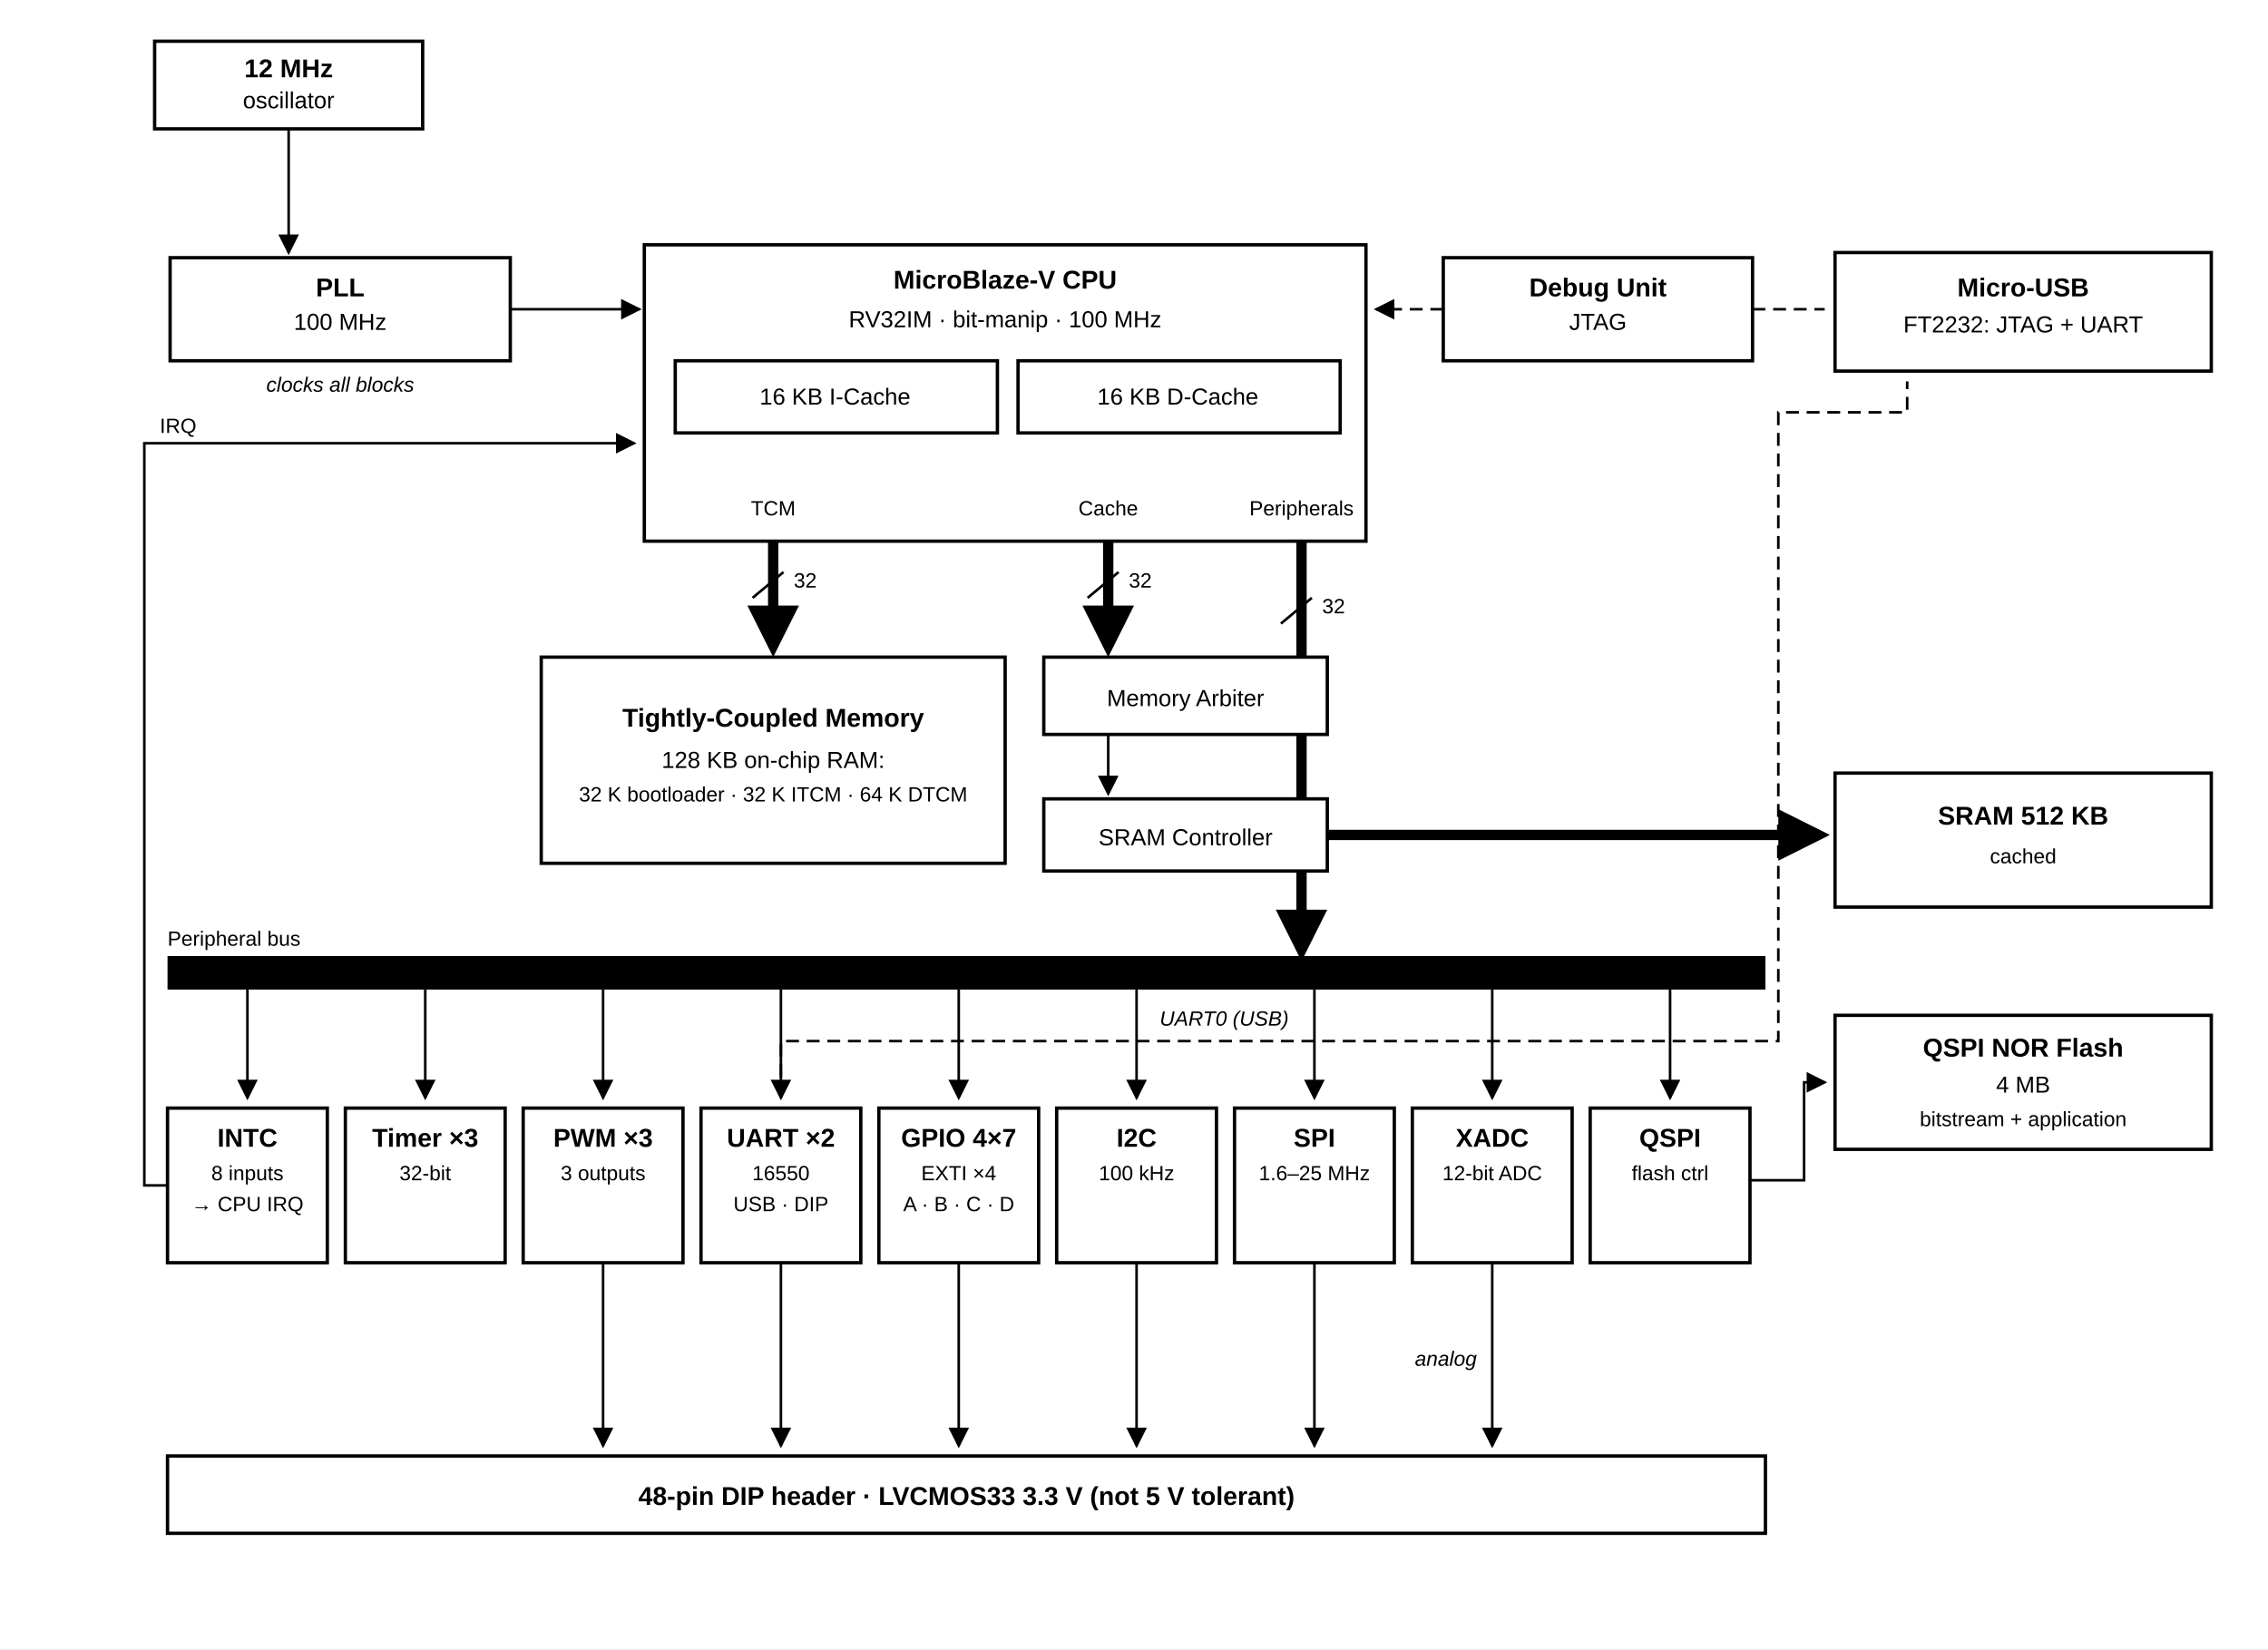
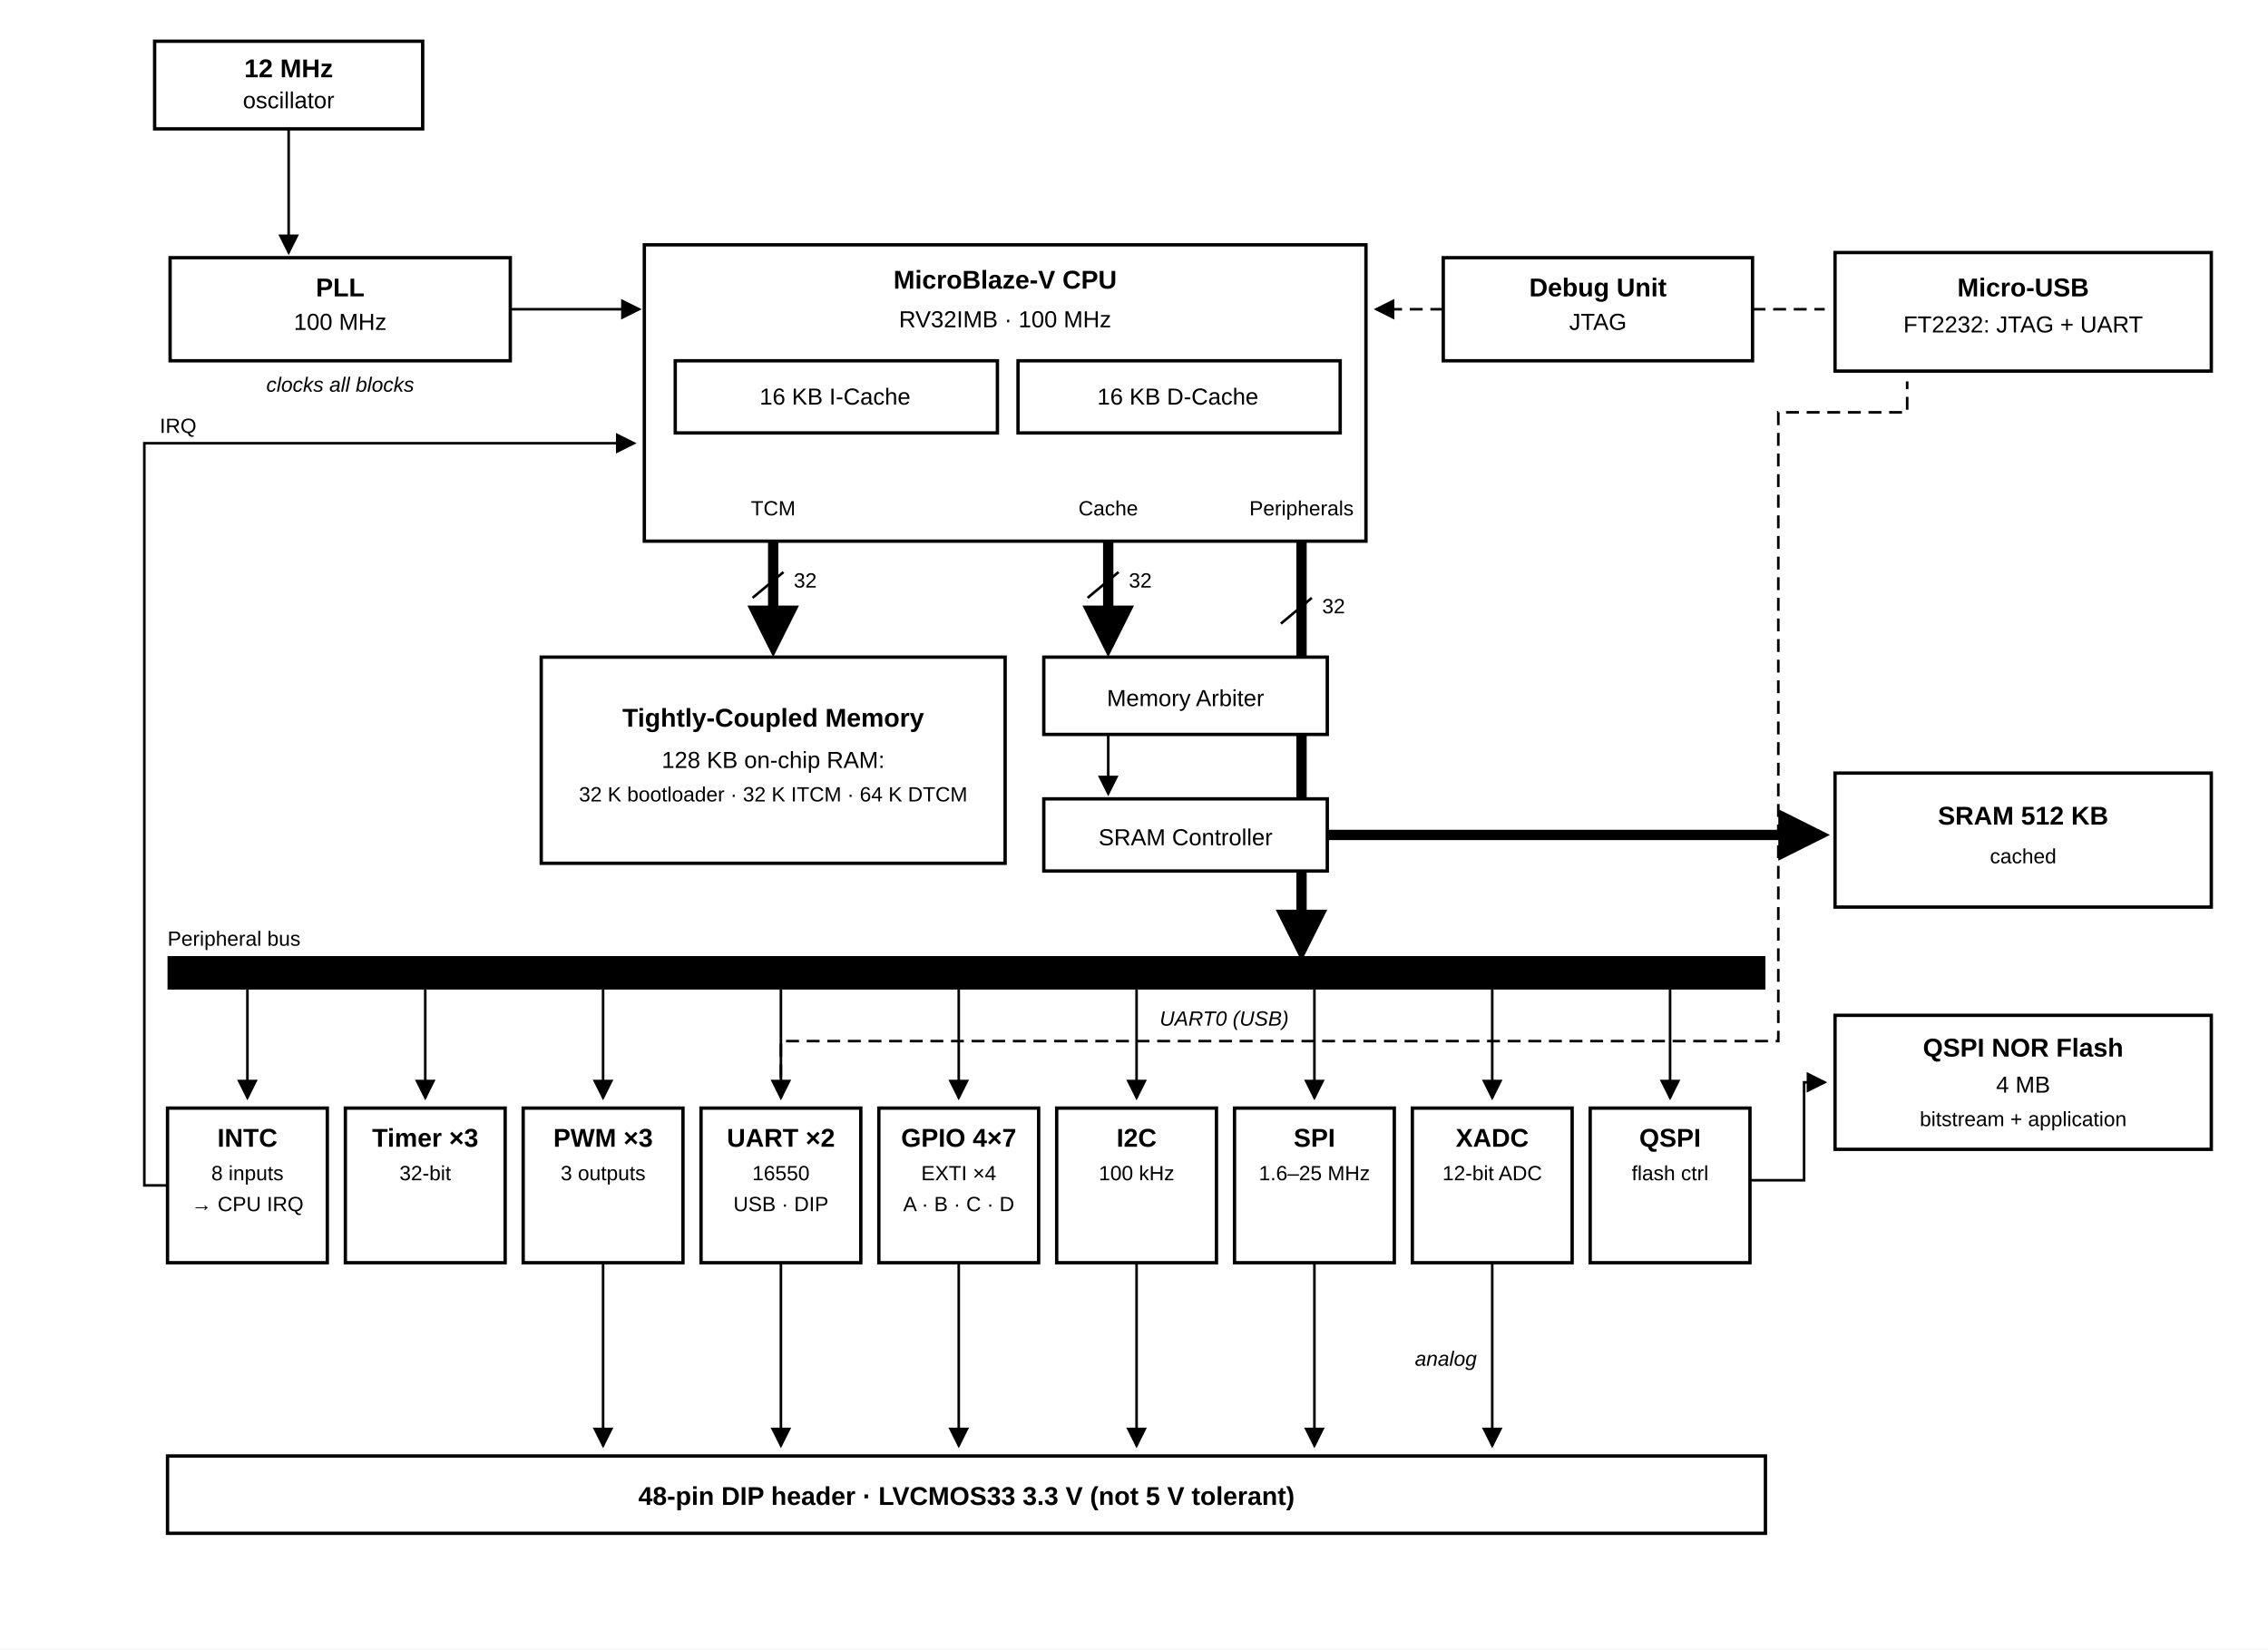
<svg xmlns="http://www.w3.org/2000/svg" viewBox="0 0 880 640" font-family="Liberation Sans, Helvetica, Arial, sans-serif" fill="black">
  <rect x="0" y="0" width="880" height="640" fill="white" />
  <defs>
    <marker id="arr" markerWidth="8" markerHeight="8" refX="7" refY="4" orient="auto">
      <path d="M0,0 L8,4 L0,8 z" />
    </marker>
    <marker id="arrb" markerWidth="5" markerHeight="5" refX="4" refY="2.5" orient="auto">
      <path d="M0,0 L5,2.5 L0,5 z" />
    </marker>
  </defs>
  <style>
    .box  { fill:white; stroke:black; stroke-width:1.3; }
    .bus  { stroke:black; stroke-width:4;   fill:none; marker-end:url(#arrb); }
    .wire { stroke:black; stroke-width:1;   fill:none; marker-end:url(#arr); }
    .dash { stroke:black; stroke-width:1;   fill:none; stroke-dasharray:5 3; }
    .bnd  { stroke:black; stroke-width:1.2; fill:none; stroke-dasharray:7 4; }
    .t    { font-size:9px; }
    .tb   { font-size:10px; font-weight:bold; }
    .ts   { font-size:8px; }
    .ti   { font-size:8px; font-style:italic; }
  </style>
  <rect class="box" x="60" y="16" width="104" height="34" />
  <text class="tb" x="112" y="30" text-anchor="middle">12 MHz</text>
  <text class="t" x="112" y="42" text-anchor="middle">oscillator</text>
  <line class="wire" x1="112" y1="50" x2="112" y2="98" />
  <rect class="box" x="66" y="100" width="132" height="40" />
  <text class="tb" x="132" y="115" text-anchor="middle">PLL</text>
  <text class="t" x="132" y="128" text-anchor="middle">100 MHz</text>
  <line class="wire" x1="198" y1="120" x2="248" y2="120" />
  <text class="ti" x="132" y="152" text-anchor="middle">clocks all blocks</text>
  <rect class="box" x="250" y="95" width="280" height="115" />
  <text class="tb" x="390" y="112" text-anchor="middle" font-size="12">MicroBlaze-V CPU</text>
-   <text class="t" x="390" y="127" text-anchor="middle">RV32IM · bit-manip · 100 MHz</text>
+   <text class="t" x="390" y="127" text-anchor="middle">RV32IMB · 100 MHz</text>
  <rect class="box" x="262" y="140" width="125" height="28" />
  <text class="t" x="324" y="157" text-anchor="middle">16 KB I-Cache</text>
  <rect class="box" x="395" y="140" width="125" height="28" />
  <text class="t" x="457" y="157" text-anchor="middle">16 KB D-Cache</text>
  <text class="ts" x="300" y="200" text-anchor="middle">TCM</text>
  <text class="ts" x="430" y="200" text-anchor="middle">Cache</text>
  <text class="ts" x="505" y="200" text-anchor="middle">Peripherals</text>
  <rect class="box" x="560" y="100" width="120" height="40" />
  <text class="tb" x="620" y="115" text-anchor="middle">Debug Unit</text>
  <text class="t" x="620" y="128" text-anchor="middle">JTAG</text>
  <line class="dash" x1="560" y1="120" x2="534" y2="120" marker-end="url(#arr)" />
  <line class="dash" x1="680" y1="120" x2="708" y2="120" />
  <rect class="box" x="712" y="98" width="146" height="46" />
  <text class="tb" x="785" y="115" text-anchor="middle">Micro-USB</text>
  <text class="t" x="785" y="129" text-anchor="middle">FT2232: JTAG + UART</text>
  <line class="bus" x1="300" y1="210" x2="300" y2="251" />
  <line x1="292" y1="232" x2="304" y2="222" stroke="black" stroke-width="1" />
  <text class="ts" x="308" y="228">32</text>
  <line class="bus" x1="430" y1="210" x2="430" y2="251" />
  <line x1="422" y1="232" x2="434" y2="222" stroke="black" stroke-width="1" />
  <text class="ts" x="438" y="228">32</text>
  <line class="bus" x1="505" y1="210" x2="505" y2="369" />
  <line x1="497" y1="242" x2="509" y2="232" stroke="black" stroke-width="1" />
  <text class="ts" x="513" y="238">32</text>
  <rect class="box" x="210" y="255" width="180" height="80" />
  <text class="tb" x="300" y="282" text-anchor="middle">Tightly-Coupled Memory</text>
  <text class="t" x="300" y="298" text-anchor="middle">128 KB on-chip RAM:</text>
  <text class="ts" x="300" y="311" text-anchor="middle">32 K bootloader · 32 K ITCM · 64 K DTCM</text>
  <rect class="box" x="405" y="255" width="110" height="30" />
  <text class="t" x="460" y="274" text-anchor="middle">Memory Arbiter</text>
  <line class="wire" x1="430" y1="285" x2="430" y2="308" />
  <rect class="box" x="405" y="310" width="110" height="28" />
  <text class="t" x="460" y="328" text-anchor="middle">SRAM Controller</text>
  <line class="bus" x1="515" y1="324" x2="706" y2="324" />
  <rect class="box" x="712" y="300" width="146" height="52" />
  <text class="tb" x="785" y="320" text-anchor="middle">SRAM 512 KB</text>
  <text class="ts" x="785" y="335" text-anchor="middle">cached</text>
  <text class="ts" x="65" y="367">Peripheral bus</text>
  <rect x="65" y="371" width="620" height="13" fill="black" />
  <line class="wire" x1="96" y1="384" x2="96" y2="426" />
  <line class="wire" x1="165" y1="384" x2="165" y2="426" />
  <line class="wire" x1="234" y1="384" x2="234" y2="426" />
  <line class="wire" x1="303" y1="384" x2="303" y2="426" />
  <line class="wire" x1="372" y1="384" x2="372" y2="426" />
  <line class="wire" x1="441" y1="384" x2="441" y2="426" />
  <line class="wire" x1="510" y1="384" x2="510" y2="426" />
  <line class="wire" x1="579" y1="384" x2="579" y2="426" />
  <line class="wire" x1="648" y1="384" x2="648" y2="426" />
  <rect class="box" x="65" y="430" width="62" height="60" />
  <text class="tb" x="96" y="445" text-anchor="middle">INTC</text>
  <text class="ts" x="96" y="458" text-anchor="middle">8 inputs</text>
  <text class="ts" x="96" y="470" text-anchor="middle">→ CPU IRQ</text>
  <rect class="box" x="134" y="430" width="62" height="60" />
  <text class="tb" x="165" y="445" text-anchor="middle">Timer ×3</text>
  <text class="ts" x="165" y="458" text-anchor="middle">32-bit</text>
  <rect class="box" x="203" y="430" width="62" height="60" />
  <text class="tb" x="234" y="445" text-anchor="middle">PWM ×3</text>
  <text class="ts" x="234" y="458" text-anchor="middle">3 outputs</text>
  <rect class="box" x="272" y="430" width="62" height="60" />
  <text class="tb" x="303" y="445" text-anchor="middle">UART ×2</text>
  <text class="ts" x="303" y="458" text-anchor="middle">16550</text>
  <text class="ts" x="303" y="470" text-anchor="middle">USB · DIP</text>
  <rect class="box" x="341" y="430" width="62" height="60" />
  <text class="tb" x="372" y="445" text-anchor="middle">GPIO 4×7</text>
  <text class="ts" x="372" y="458" text-anchor="middle">EXTI ×4</text>
  <text class="ts" x="372" y="470" text-anchor="middle">A · B · C · D</text>
  <rect class="box" x="410" y="430" width="62" height="60" />
  <text class="tb" x="441" y="445" text-anchor="middle">I2C</text>
  <text class="ts" x="441" y="458" text-anchor="middle">100 kHz</text>
  <rect class="box" x="479" y="430" width="62" height="60" />
  <text class="tb" x="510" y="445" text-anchor="middle">SPI</text>
  <text class="ts" x="510" y="458" text-anchor="middle">1.6–25 MHz</text>
  <rect class="box" x="548" y="430" width="62" height="60" />
  <text class="tb" x="579" y="445" text-anchor="middle">XADC</text>
  <text class="ts" x="579" y="458" text-anchor="middle">12-bit ADC</text>
  <rect class="box" x="617" y="430" width="62" height="60" />
  <text class="tb" x="648" y="445" text-anchor="middle">QSPI</text>
  <text class="ts" x="648" y="458" text-anchor="middle">flash ctrl</text>
  <polyline class="wire" points="65,460 56,460 56,172 246,172" />
  <text class="ts" x="62" y="168">IRQ</text>
  <polyline class="wire" points="679,458 700,458 700,420 708,420" />
  <rect class="box" x="712" y="394" width="146" height="52" />
  <text class="tb" x="785" y="410" text-anchor="middle">QSPI NOR Flash</text>
  <text class="t" x="785" y="424" text-anchor="middle">4 MB</text>
  <text class="ts" x="785" y="437" text-anchor="middle">bitstream + application</text>
  <polyline class="dash" points="303,426 303,404 690,404 690,160 740,160 740,148" />
  <text class="ti" x="475" y="398" text-anchor="middle">UART0 (USB)</text>
  <line class="wire" x1="234" y1="490" x2="234" y2="561" />
  <line class="wire" x1="303" y1="490" x2="303" y2="561" />
  <line class="wire" x1="372" y1="490" x2="372" y2="561" />
  <line class="wire" x1="441" y1="490" x2="441" y2="561" />
  <line class="wire" x1="510" y1="490" x2="510" y2="561" />
  <line class="wire" x1="579" y1="490" x2="579" y2="561" />
  <text class="ti" x="573" y="530" text-anchor="end">analog</text>
  <rect class="box" x="65" y="565" width="620" height="30" />
  <text class="tb" x="375" y="584" text-anchor="middle">48-pin DIP header · LVCMOS33 3.3 V (not 5 V tolerant)</text>
</svg>
